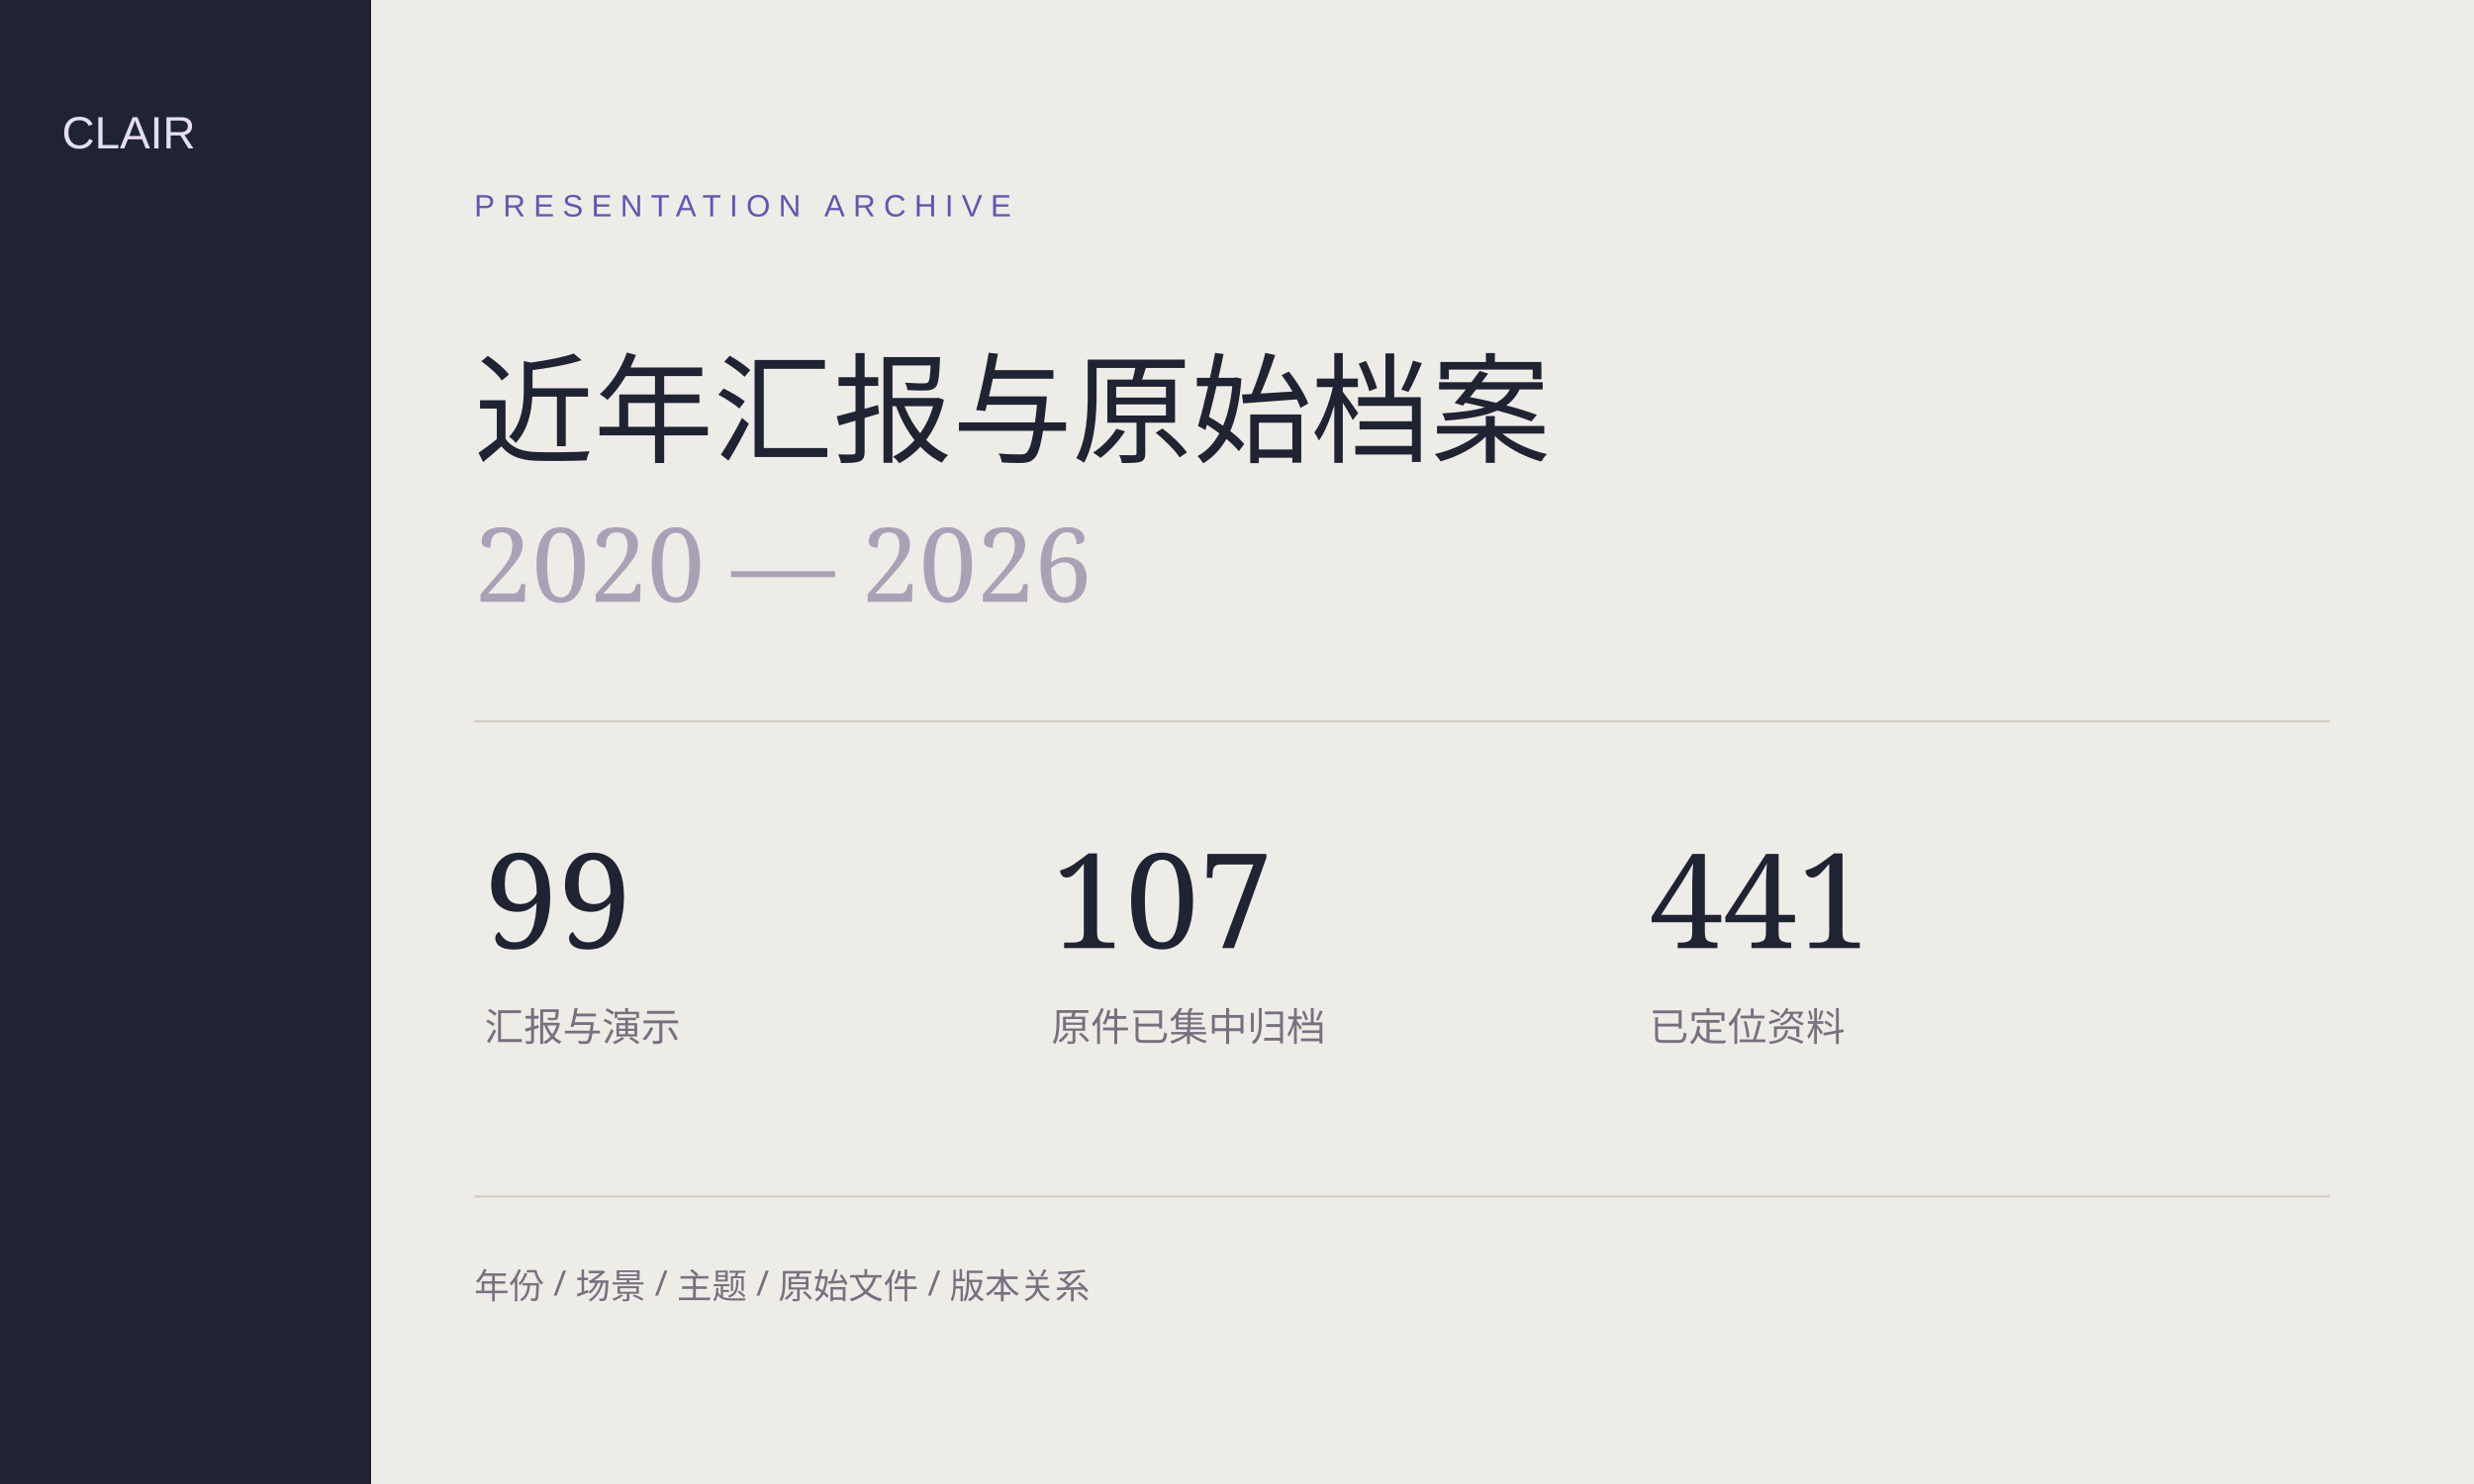
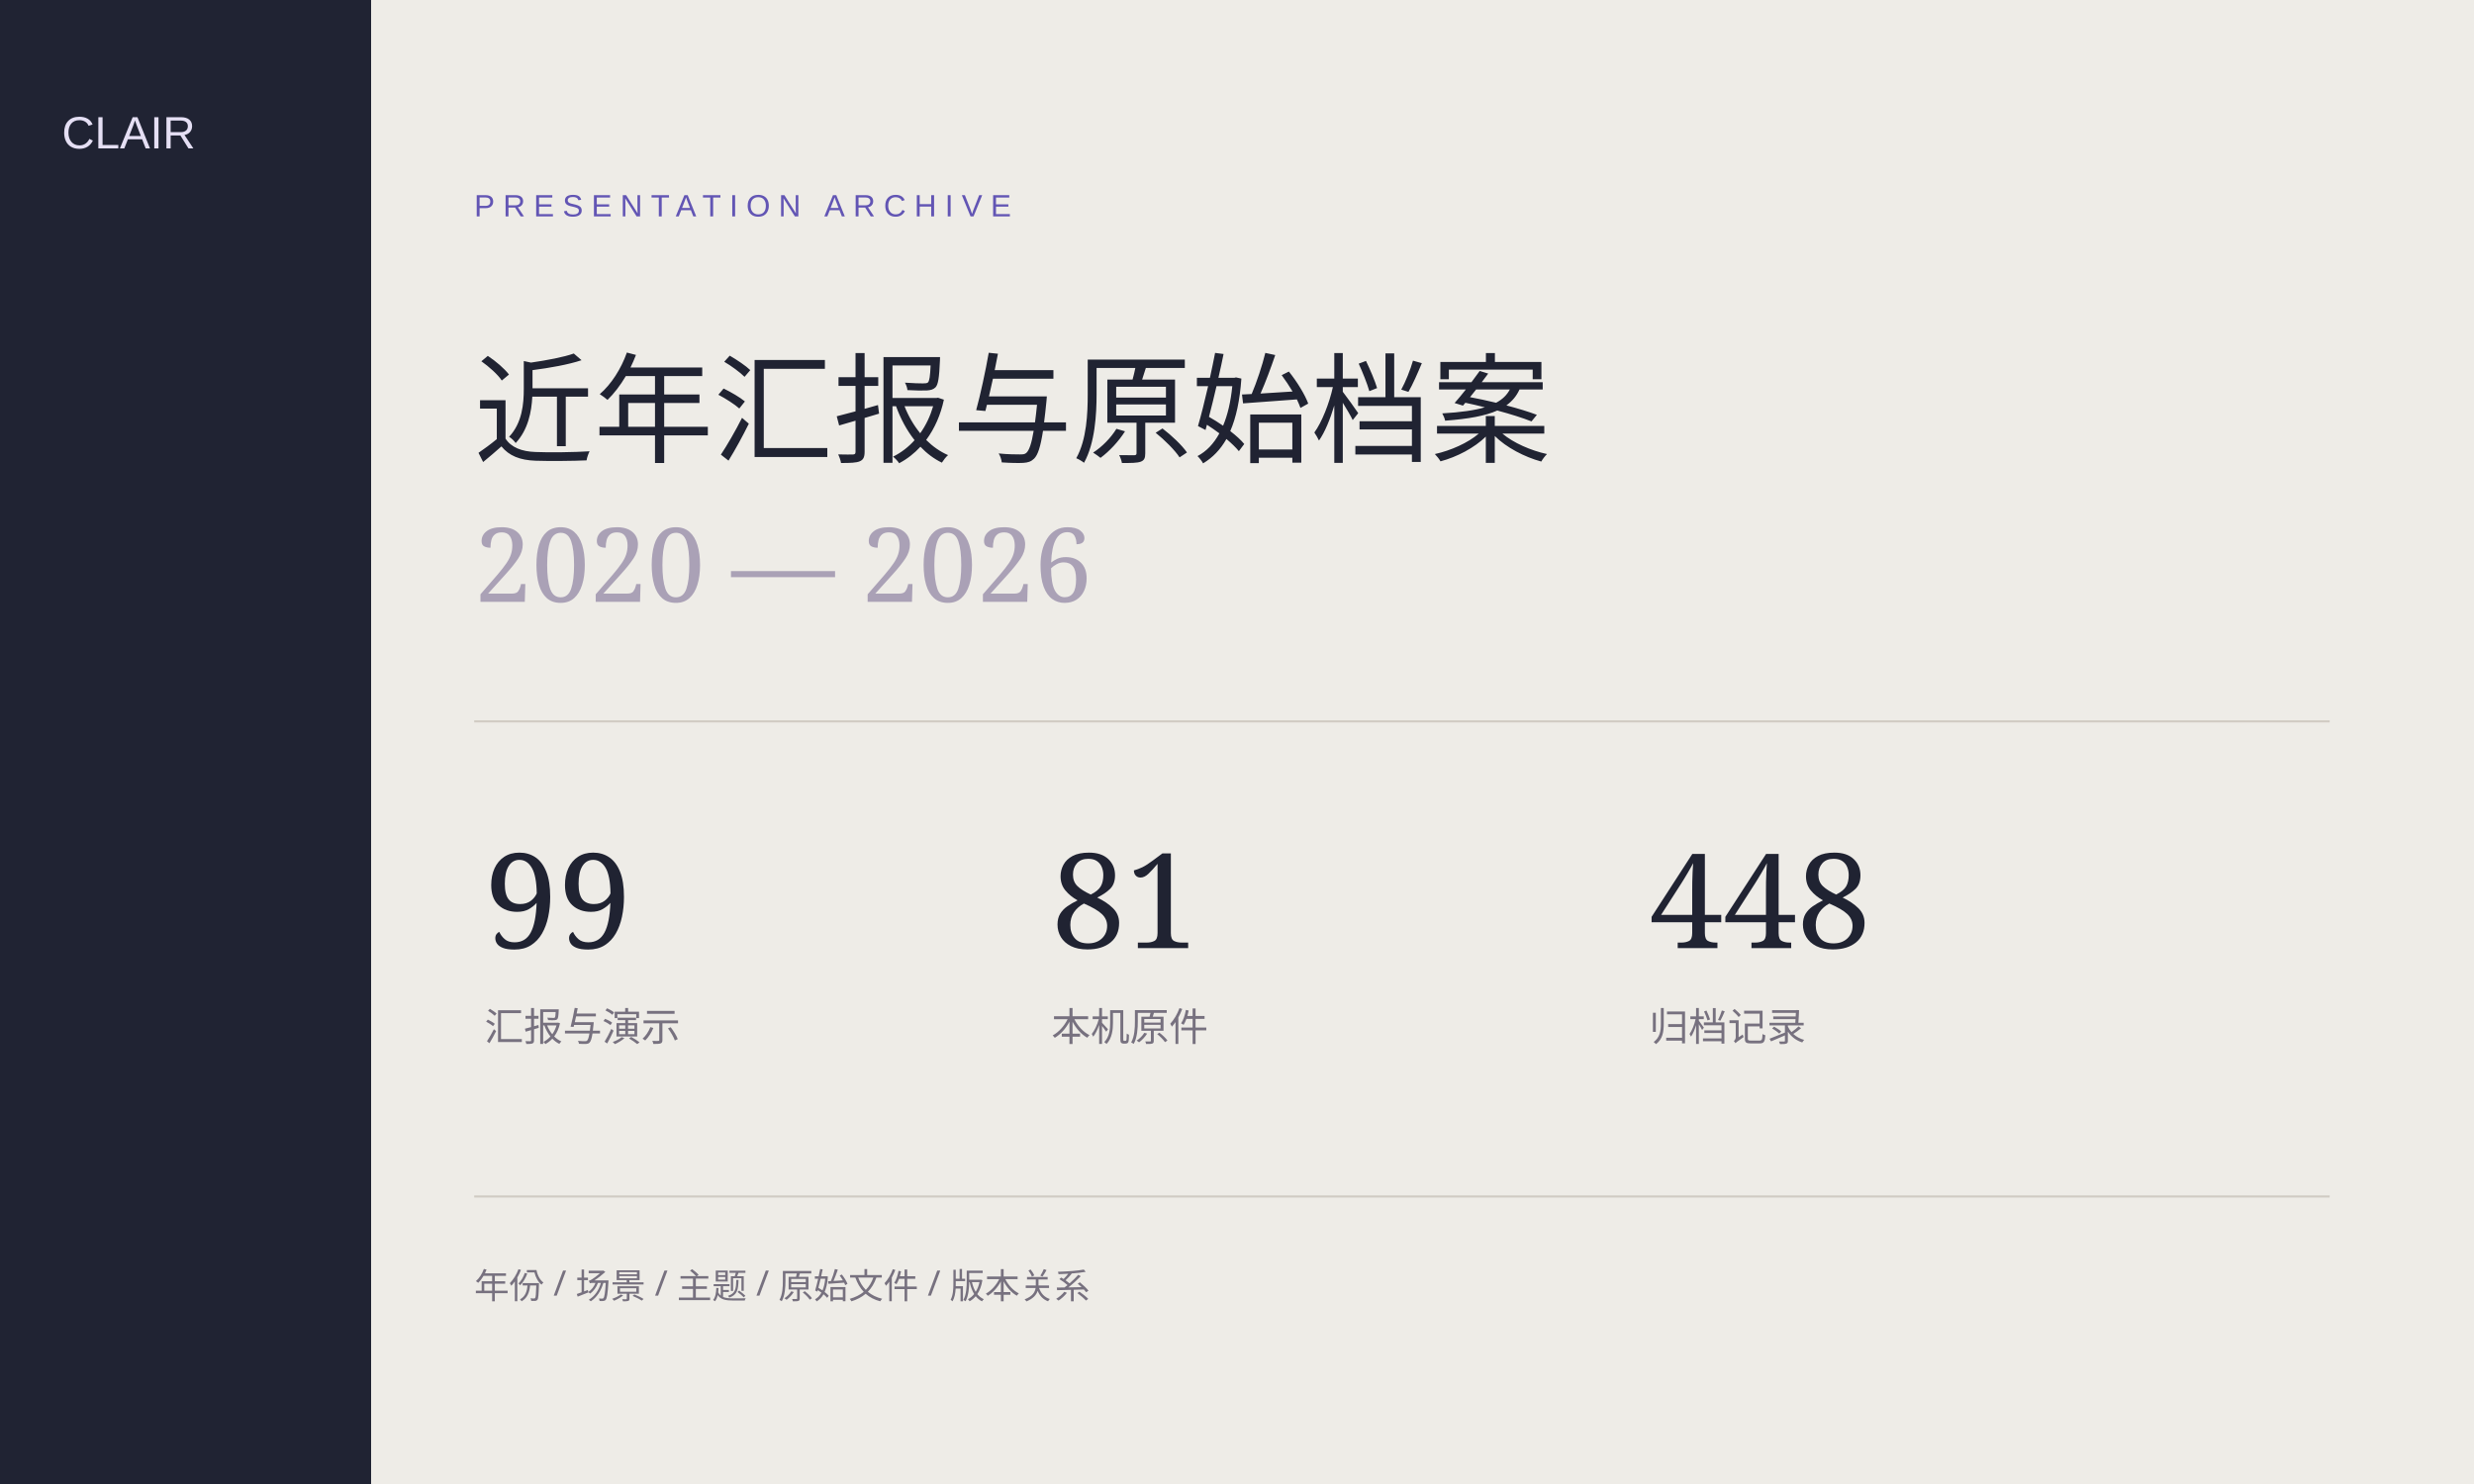
<svg xmlns="http://www.w3.org/2000/svg" width="1200" height="720" viewBox="0 0 1200 720">
  <rect width="1200" height="720" fill="#eeece7" />
  <rect width="180" height="720" fill="#202333" />
  <text x="30" y="72" fill="#e5dff4" font-family="Arial" font-size="22">CLAIR</text>
  <text x="230" y="105" fill="#6255b4" font-family="Arial" font-size="15" letter-spacing="4">PRESENTATION ARCHIVE</text>
  <text x="230" y="220" fill="#202332" font-family="sans-serif" font-size="58">近年汇报与原始档案</text>
  <text x="230" y="292" fill="#aaa1b6" font-family="Georgia" font-size="50">2020 — 2026</text>
  <path d="M230 350H1130" stroke="#d0cbc3" />
  <g fill="#202332" font-family="Georgia" font-size="64">
    <text x="235" y="460">99</text>
-     <text x="510" y="460">107</text>
-     <text x="800" y="460">441</text>
+     <text x="510" y="460">81</text>
+     <text x="800" y="460">448</text>
  </g>
  <g fill="#77717f" font-family="sans-serif" font-size="19">
    <text x="235" y="505">汇报与演示</text>
-     <text x="510" y="505">原件已集中归档</text>
-     <text x="800" y="505">已定位资料</text>
+     <text x="510" y="505">本机原件</text>
+     <text x="800" y="505">归档记录</text>
  </g>
  <rect x="230" y="580" width="900" height="1" fill="#d0cbc3" />
  <text x="230" y="630" fill="#77717f" font-family="sans-serif" font-size="17">年份 / 场景 / 主题 / 原始文件 / 版本关系</text>
</svg>
